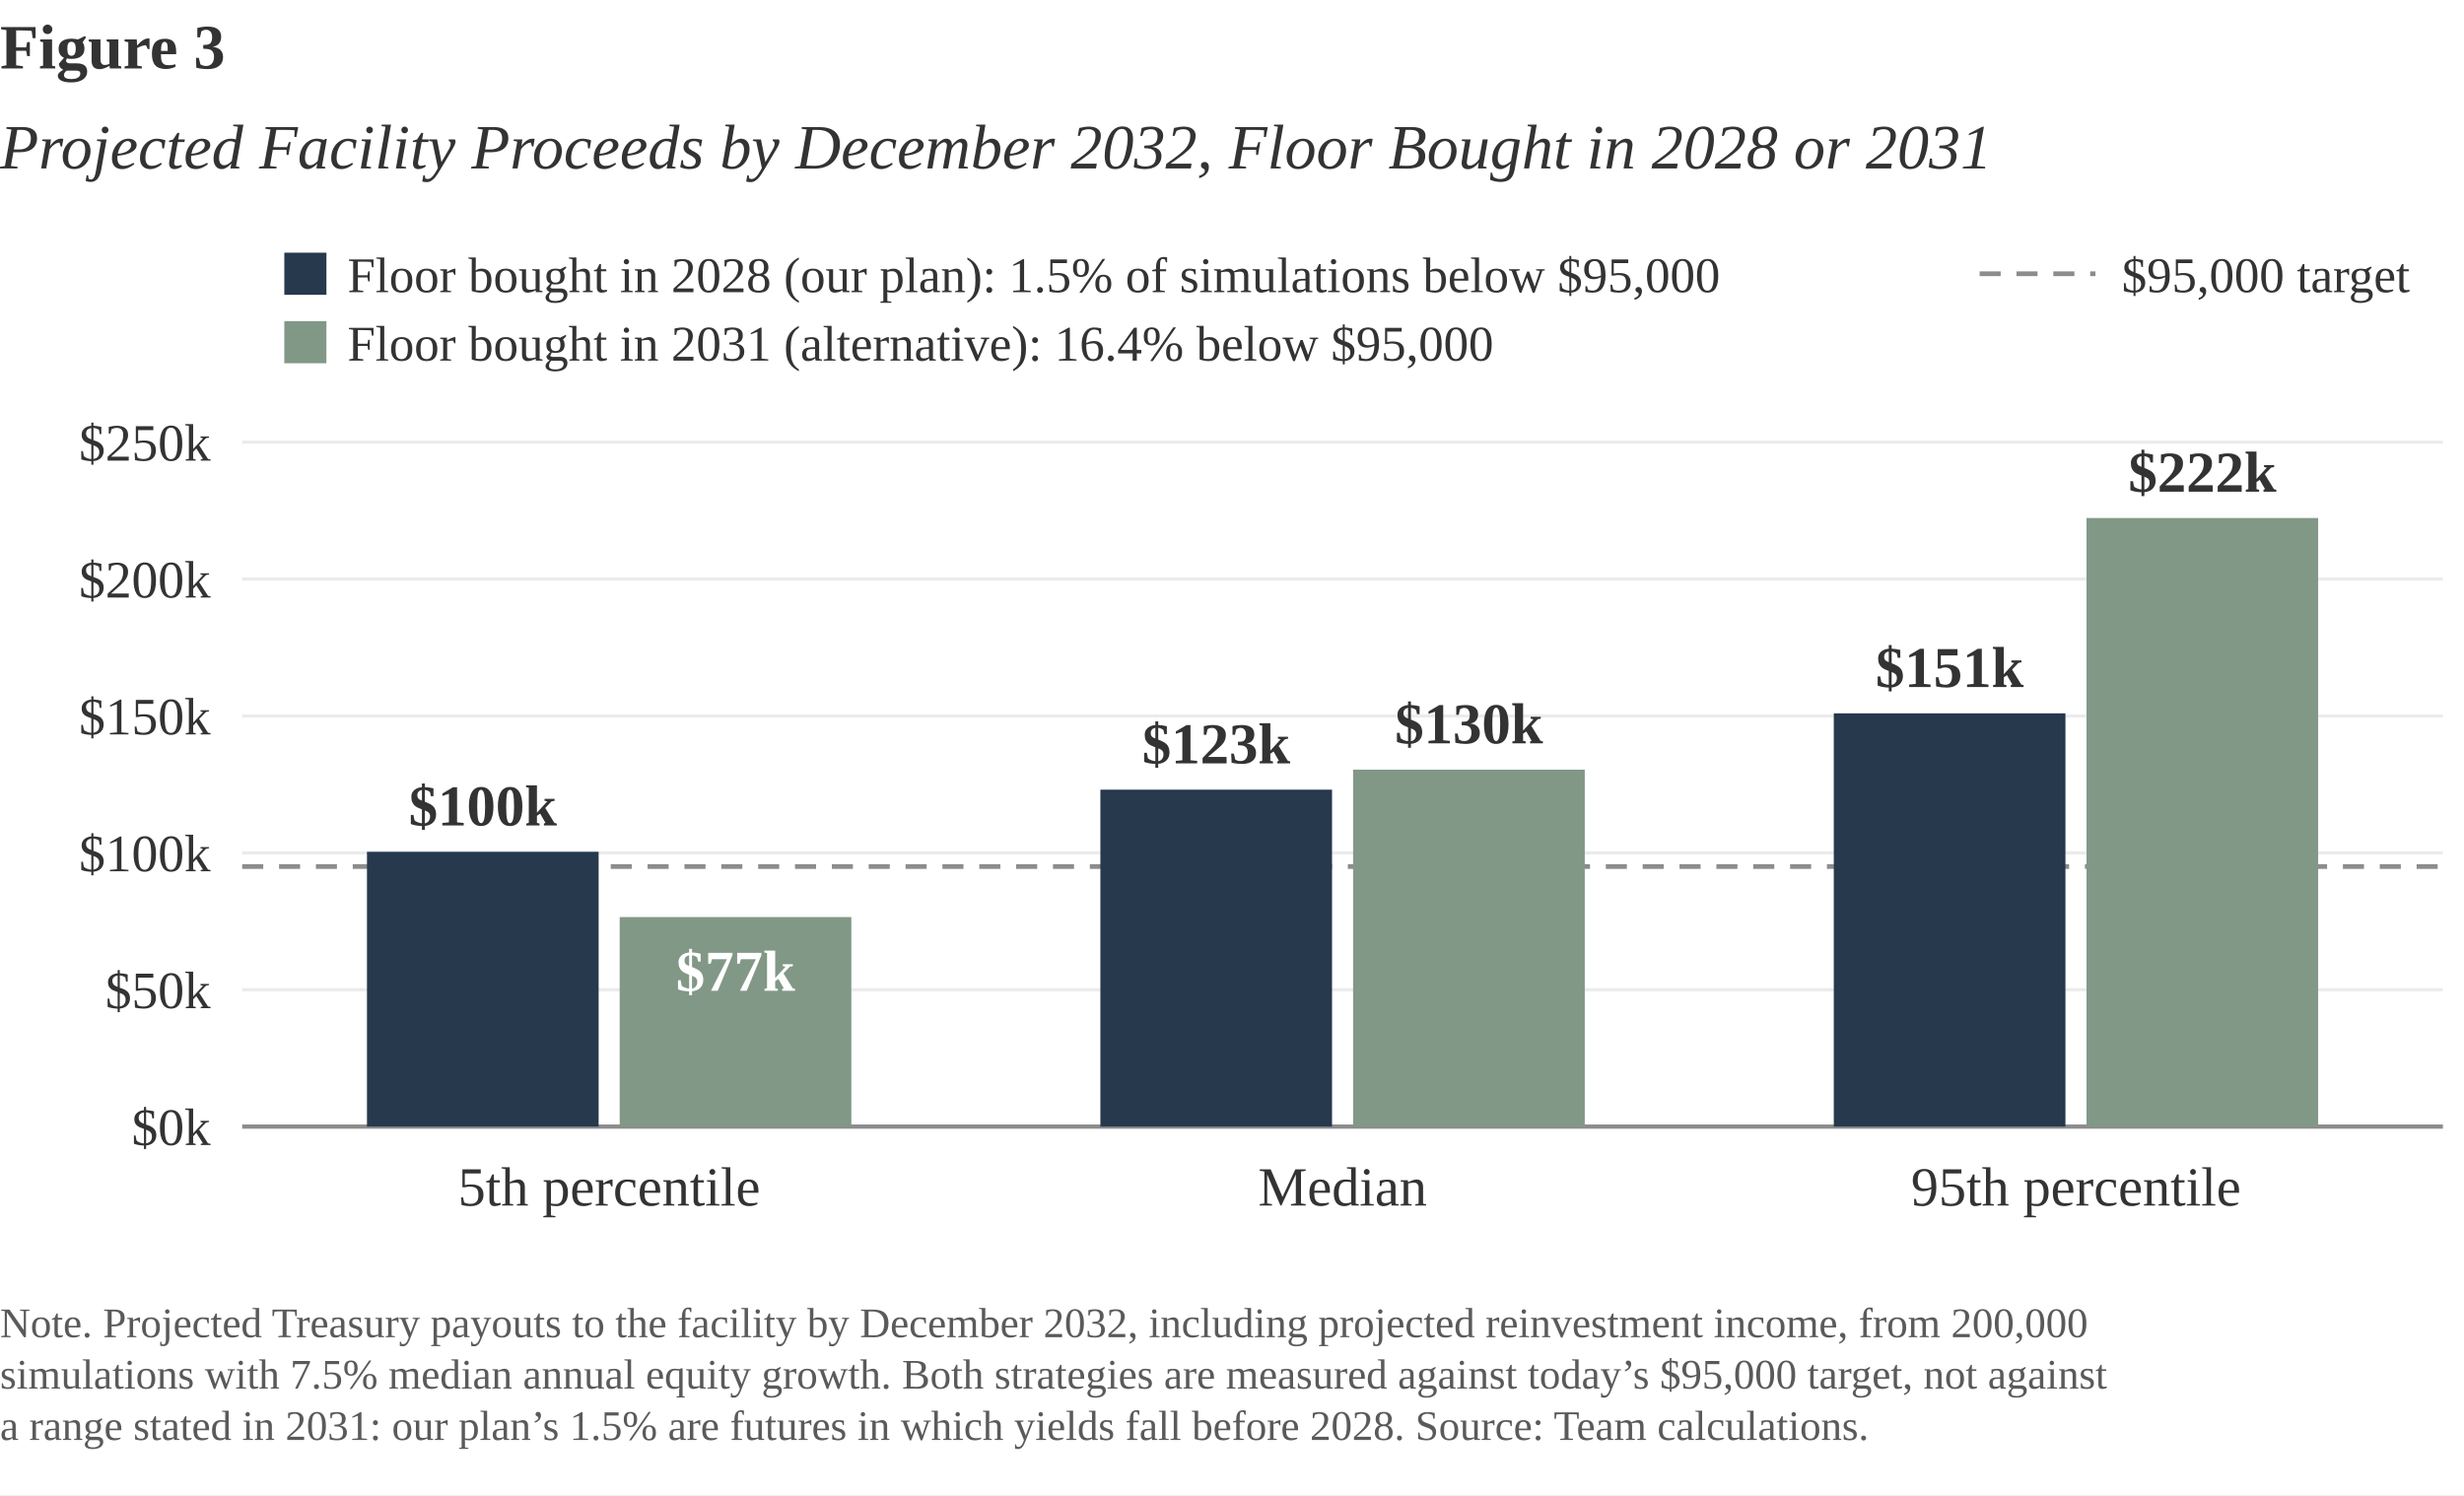
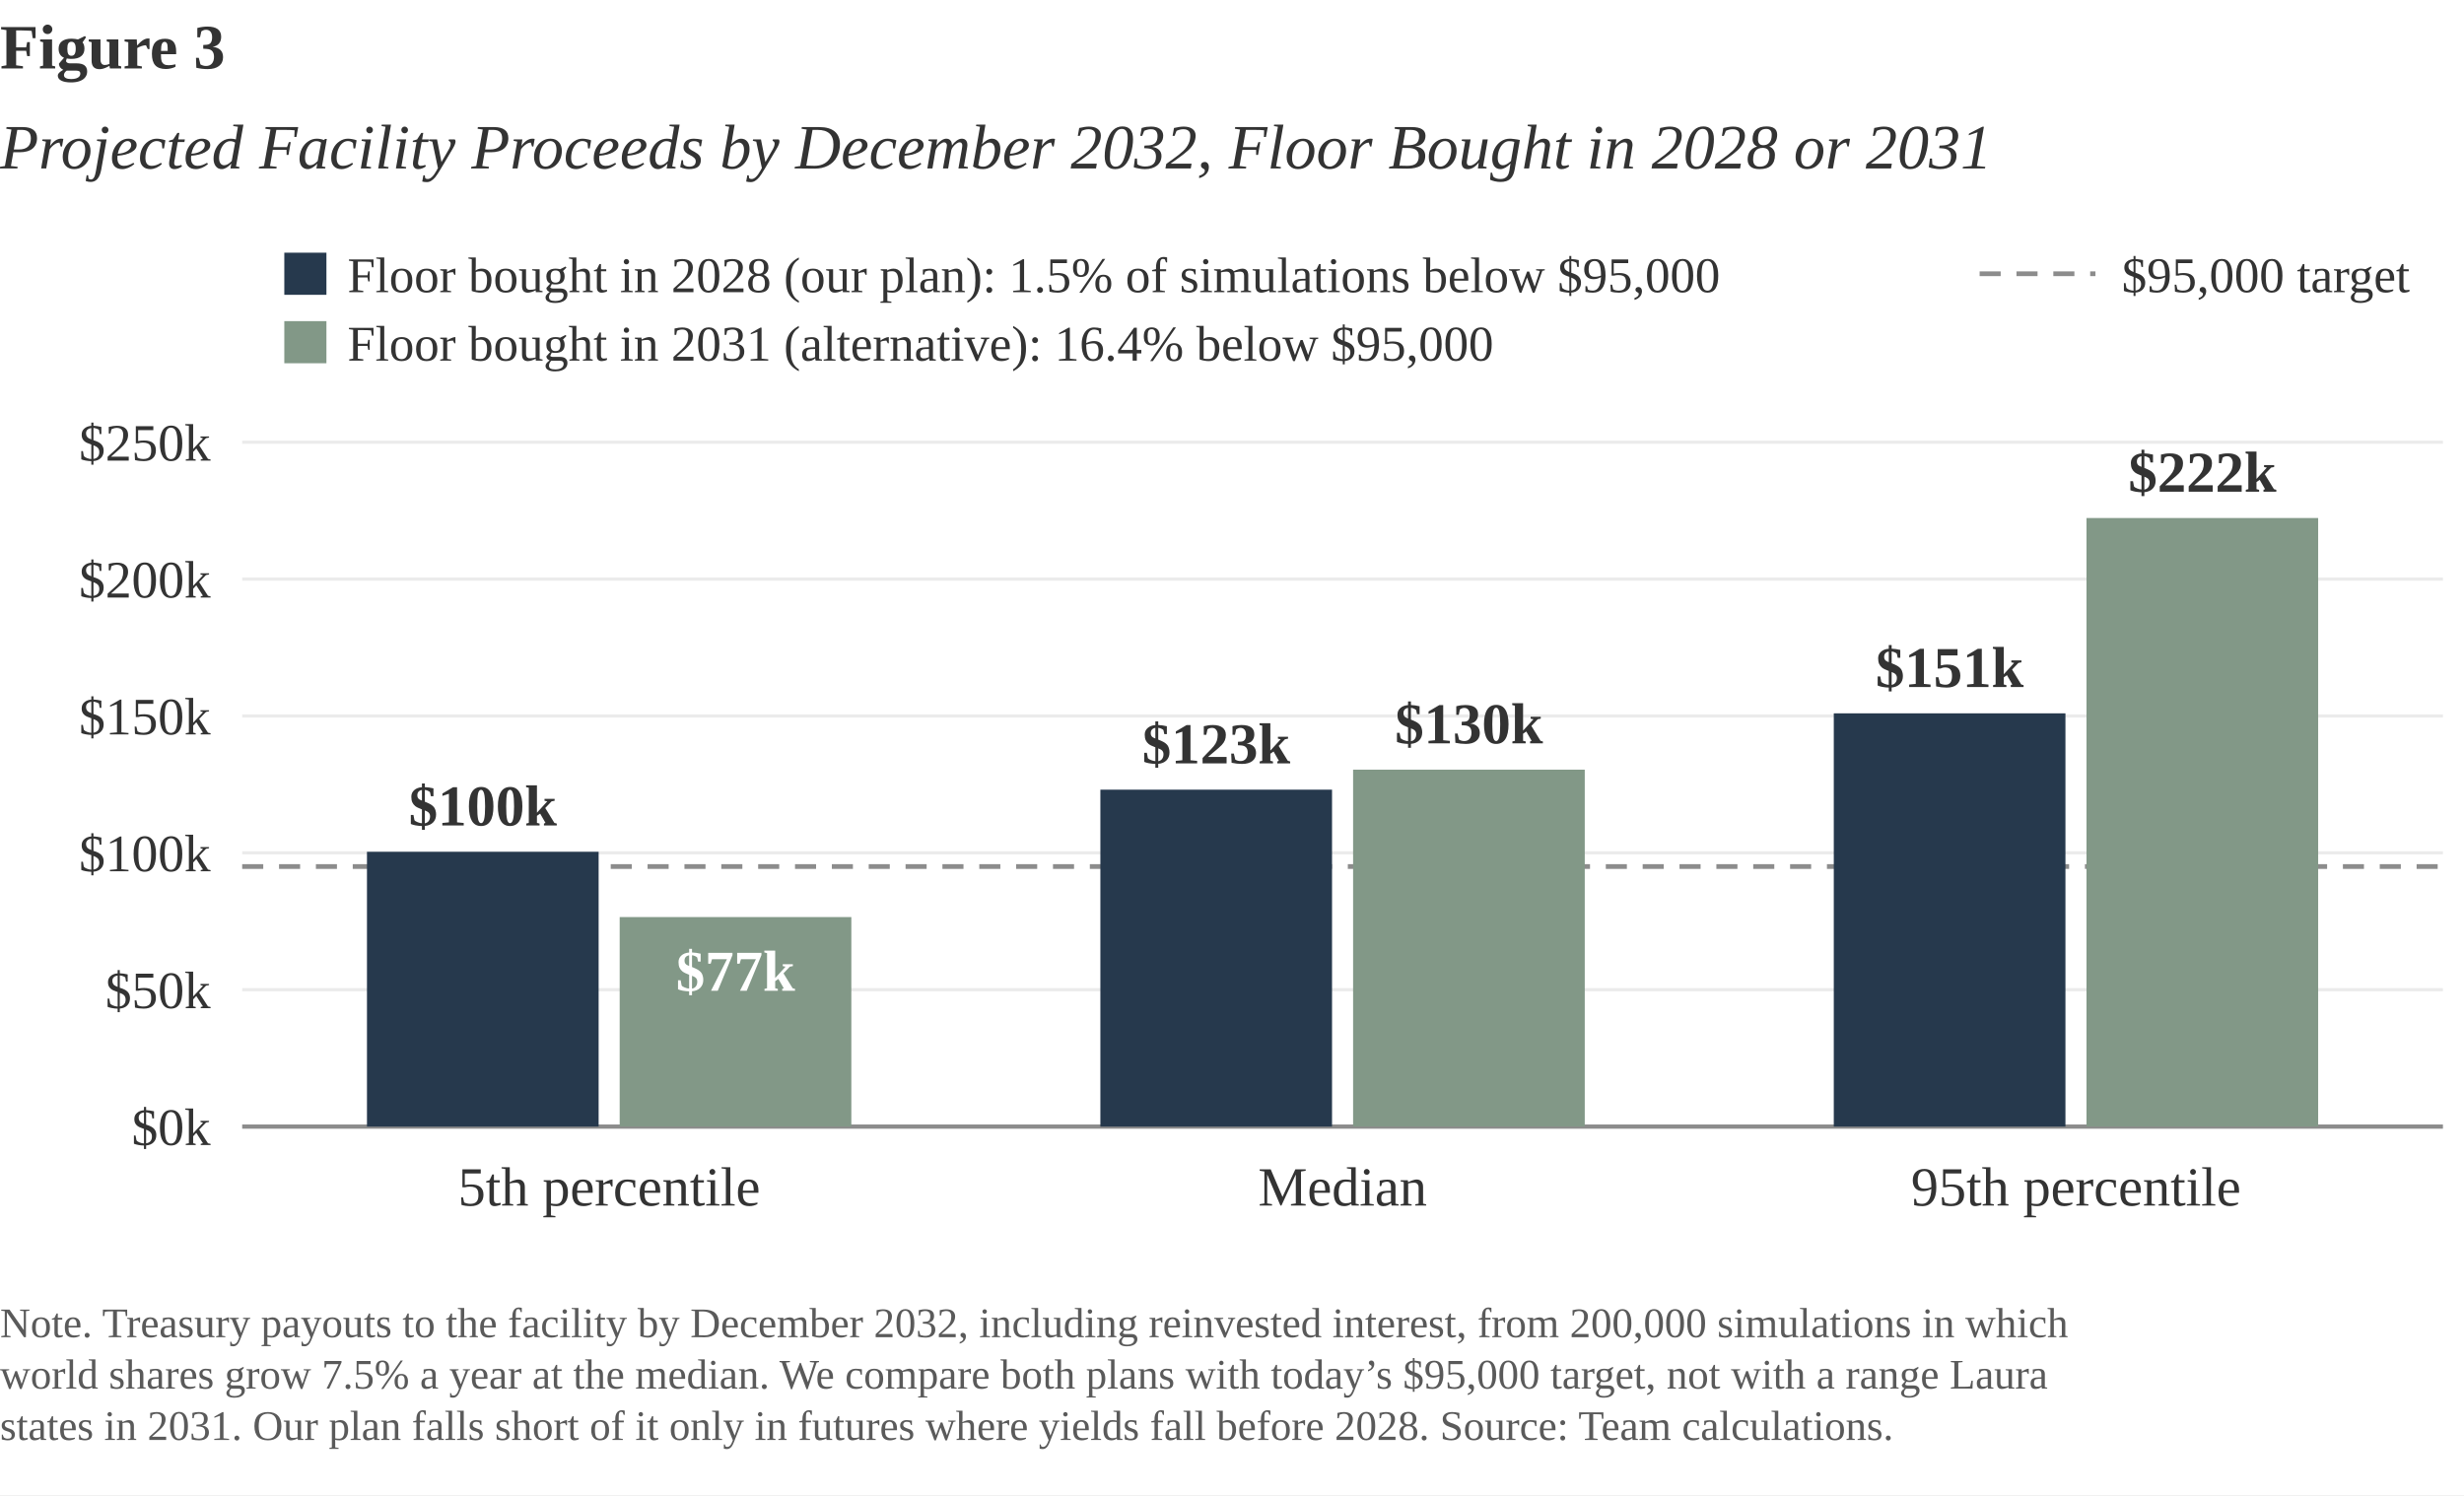
<svg xmlns="http://www.w3.org/2000/svg" width="468pt" height="284pt" viewBox="0 0 468 284" font-family="'Times New Roman', Tinos, 'Liberation Serif', Times, serif" fill="#333333">
  <rect width="468" height="284" fill="#fff" />
  <text x="0" y="13" font-weight="bold" font-size="12">Figure 3</text>
  <text x="0" y="32" font-style="italic" font-size="12">Projected Facility Proceeds by December 2032, Floor Bought in 2028 or 2031</text>
  <line x1="46" x2="464" y1="214.0" y2="214.0" stroke="#8C8C8C" stroke-width="0.8" />
  <text x="40" y="217.5" text-anchor="end" font-size="10">$0k</text>
  <line x1="46" x2="464" y1="188.0" y2="188.0" stroke="#EBEBEB" stroke-width="0.6" />
  <text x="40" y="191.5" text-anchor="end" font-size="10">$50k</text>
  <line x1="46" x2="464" y1="162.0" y2="162.0" stroke="#EBEBEB" stroke-width="0.6" />
  <text x="40" y="165.5" text-anchor="end" font-size="10">$100k</text>
  <line x1="46" x2="464" y1="136.0" y2="136.0" stroke="#EBEBEB" stroke-width="0.6" />
  <text x="40" y="139.5" text-anchor="end" font-size="10">$150k</text>
  <line x1="46" x2="464" y1="110.0" y2="110.0" stroke="#EBEBEB" stroke-width="0.6" />
  <text x="40" y="113.5" text-anchor="end" font-size="10">$200k</text>
  <line x1="46" x2="464" y1="84.0" y2="84.0" stroke="#EBEBEB" stroke-width="0.6" />
  <text x="40" y="87.5" text-anchor="end" font-size="10">$250k</text>
  <line x1="46" x2="464" y1="164.6" y2="164.6" stroke="#8C8C8C" stroke-width="0.9" stroke-dasharray="4 3" />
  <line x1="376" x2="398" y1="52" y2="52" stroke="#8C8C8C" stroke-width="0.9" stroke-dasharray="4 3" />
  <text x="403" y="55.5" font-size="9.5">$95,000 target</text>
  <rect x="69.7" y="161.8" width="44" height="52.2" fill="#26394D" />
  <text x="91.7" y="156.8" text-anchor="middle" font-size="11" font-weight="bold" fill="#333333">$100k</text>
  <rect x="117.7" y="174.2" width="44" height="39.8" fill="#829887" />
  <text x="139.7" y="188.2" text-anchor="middle" font-size="11" font-weight="bold" fill="#fff">$77k</text>
  <text x="115.7" y="229" text-anchor="middle" font-size="10.5">5th percentile</text>
  <rect x="209.0" y="150.0" width="44" height="64.0" fill="#26394D" />
  <text x="231.0" y="145.0" text-anchor="middle" font-size="11" font-weight="bold" fill="#333333">$123k</text>
  <rect x="257.0" y="146.2" width="44" height="67.8" fill="#829887" />
  <text x="279.0" y="141.2" text-anchor="middle" font-size="11" font-weight="bold" fill="#333333">$130k</text>
  <text x="255.0" y="229" text-anchor="middle" font-size="10.5">Median</text>
  <rect x="348.3" y="135.5" width="44" height="78.5" fill="#26394D" />
  <text x="370.3" y="130.5" text-anchor="middle" font-size="11" font-weight="bold" fill="#333333">$151k</text>
  <rect x="396.3" y="98.4" width="44" height="115.6" fill="#829887" />
  <text x="418.3" y="93.4" text-anchor="middle" font-size="11" font-weight="bold" fill="#333333">$222k</text>
  <text x="394.3" y="229" text-anchor="middle" font-size="10.5">95th percentile</text>
  <rect x="54" y="48" width="8" height="8" fill="#26394D" />
  <text x="66" y="55.5" font-size="9.5">Floor bought in 2028 (our plan): 1.5% of simulations below $95,000</text>
  <rect x="54" y="61" width="8" height="8" fill="#829887" />
  <text x="66" y="68.5" font-size="9.5">Floor bought in 2031 (alternative): 16.4% below $95,000</text>
-   <text x="0" y="254.0" font-family="'Times New Roman', Tinos, 'Liberation Serif', Times, serif" font-size="8" font-weight="normal" font-style="normal" fill="#5A5A5A" text-anchor="start">Note. Projected Treasury payouts to the facility by December 2032, including projected reinvestment income, from 200,000</text>
-   <text x="0" y="263.76" font-family="'Times New Roman', Tinos, 'Liberation Serif', Times, serif" font-size="8" font-weight="normal" font-style="normal" fill="#5A5A5A" text-anchor="start">simulations with 7.5% median annual equity growth. Both strategies are measured against today’s $95,000 target, not against</text>
-   <text x="0" y="273.52" font-family="'Times New Roman', Tinos, 'Liberation Serif', Times, serif" font-size="8" font-weight="normal" font-style="normal" fill="#5A5A5A" text-anchor="start">a range stated in 2031: our plan’s 1.5% are futures in which yields fall before 2028. Source: Team calculations.</text>
+   <text x="0" y="254.0" font-family="'Times New Roman', Tinos, 'Liberation Serif', Times, serif" font-size="8" font-weight="normal" font-style="normal" fill="#5A5A5A" text-anchor="start">Note. Treasury payouts to the facility by December 2032, including reinvested interest, from 200,000 simulations in which</text>
+   <text x="0" y="263.76" font-family="'Times New Roman', Tinos, 'Liberation Serif', Times, serif" font-size="8" font-weight="normal" font-style="normal" fill="#5A5A5A" text-anchor="start">world shares grow 7.5% a year at the median. We compare both plans with today’s $95,000 target, not with a range Laura</text>
+   <text x="0" y="273.52" font-family="'Times New Roman', Tinos, 'Liberation Serif', Times, serif" font-size="8" font-weight="normal" font-style="normal" fill="#5A5A5A" text-anchor="start">states in 2031. Our plan falls short of it only in futures where yields fall before 2028. Source: Team calculations.</text>
</svg>
